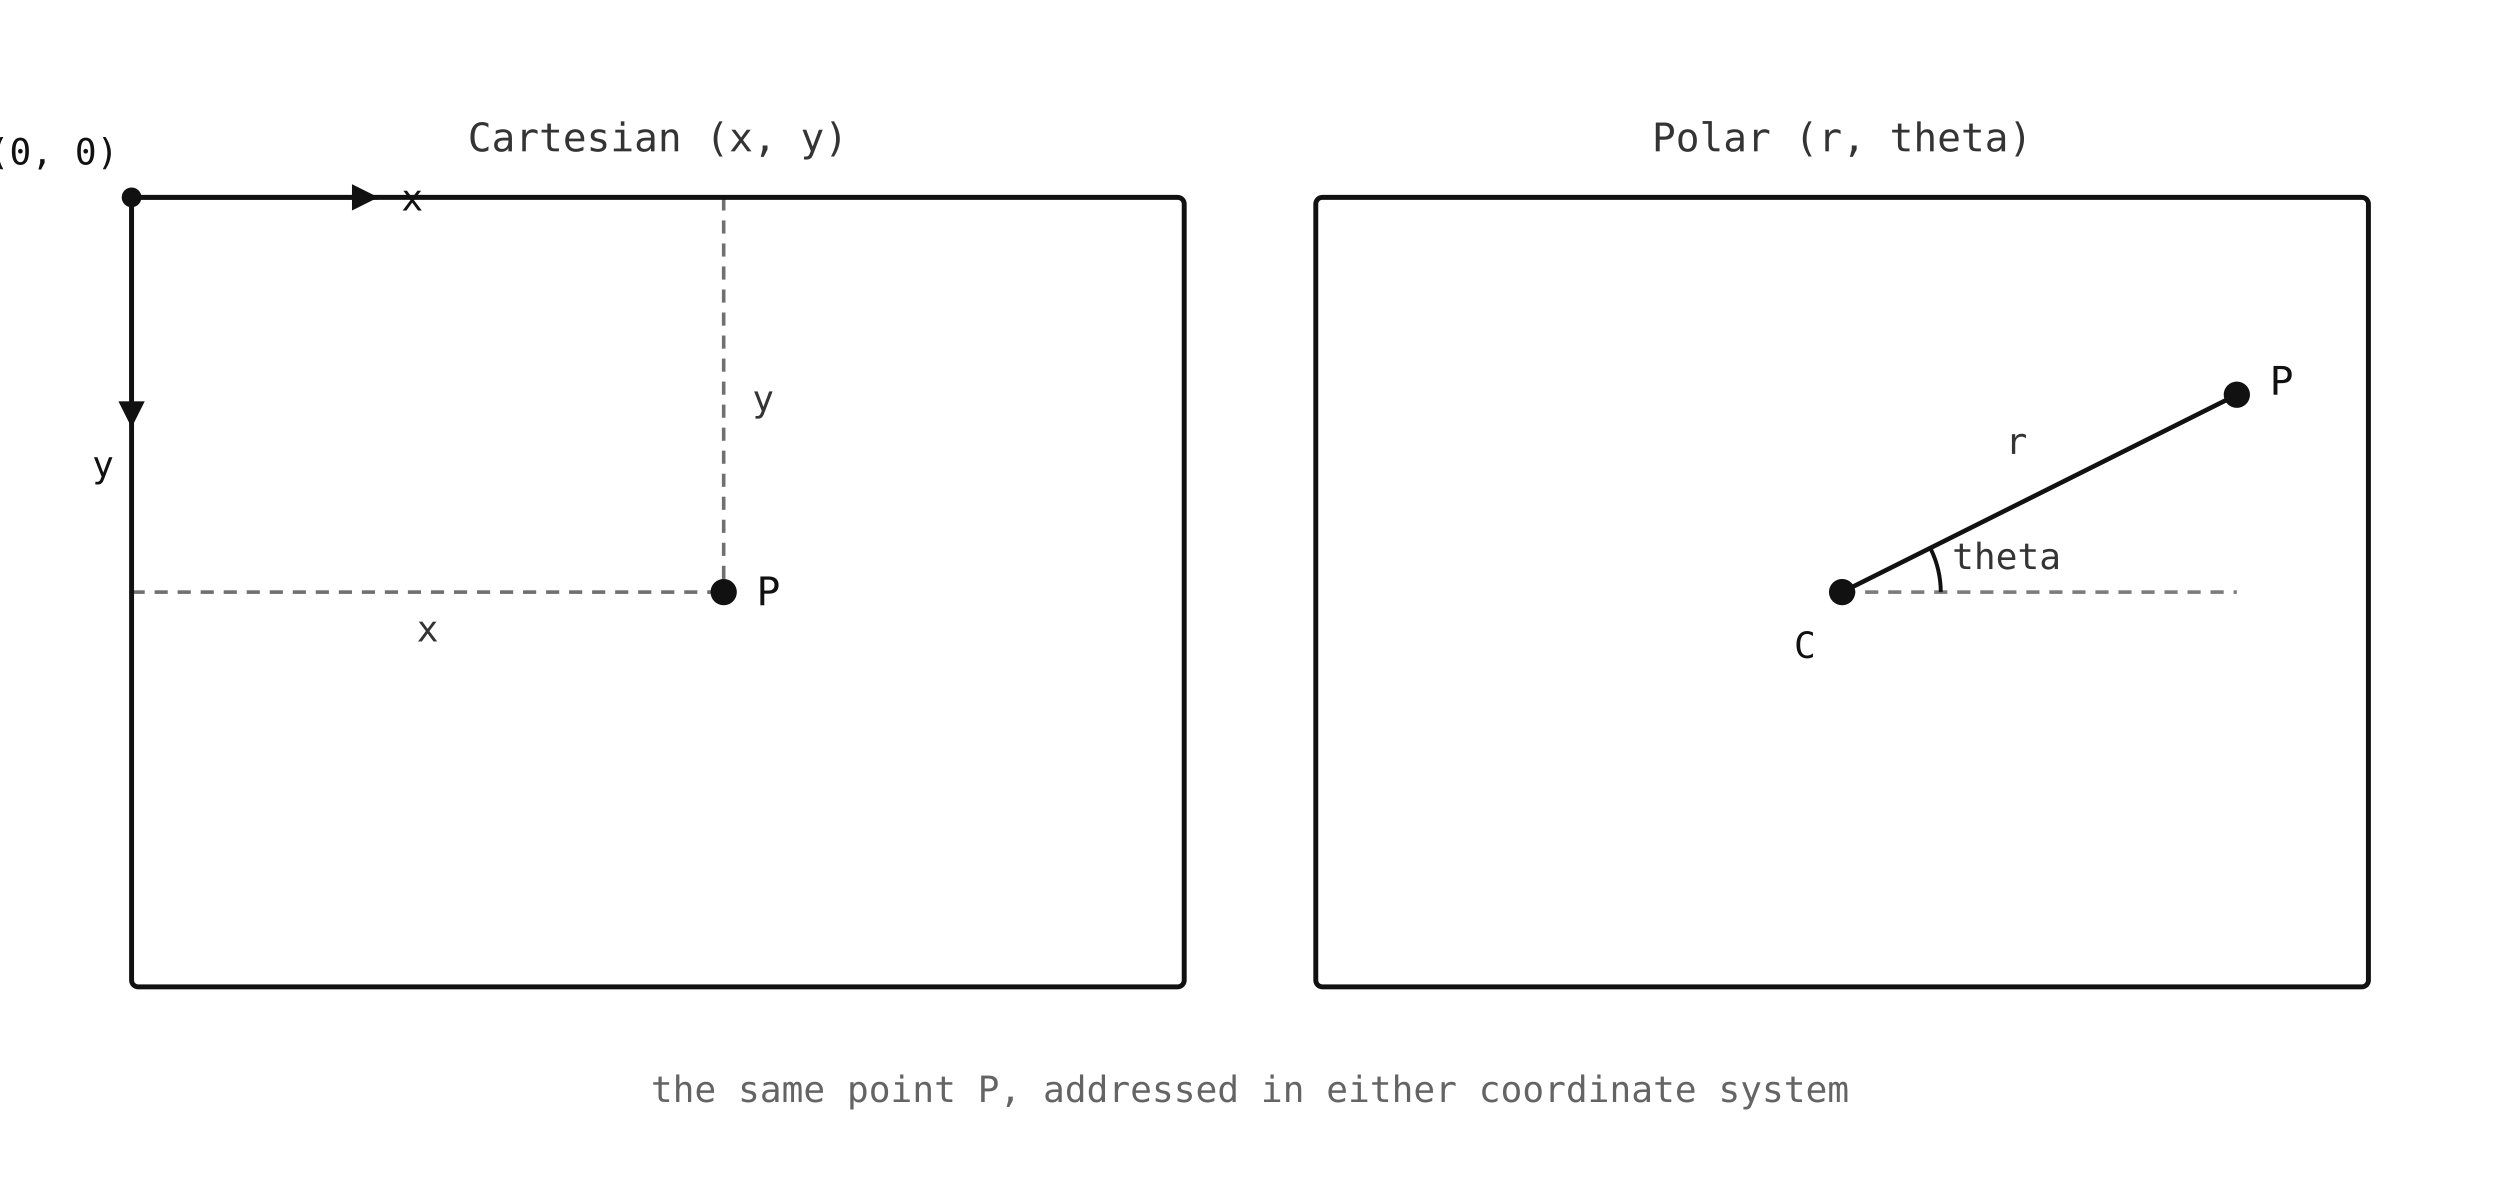
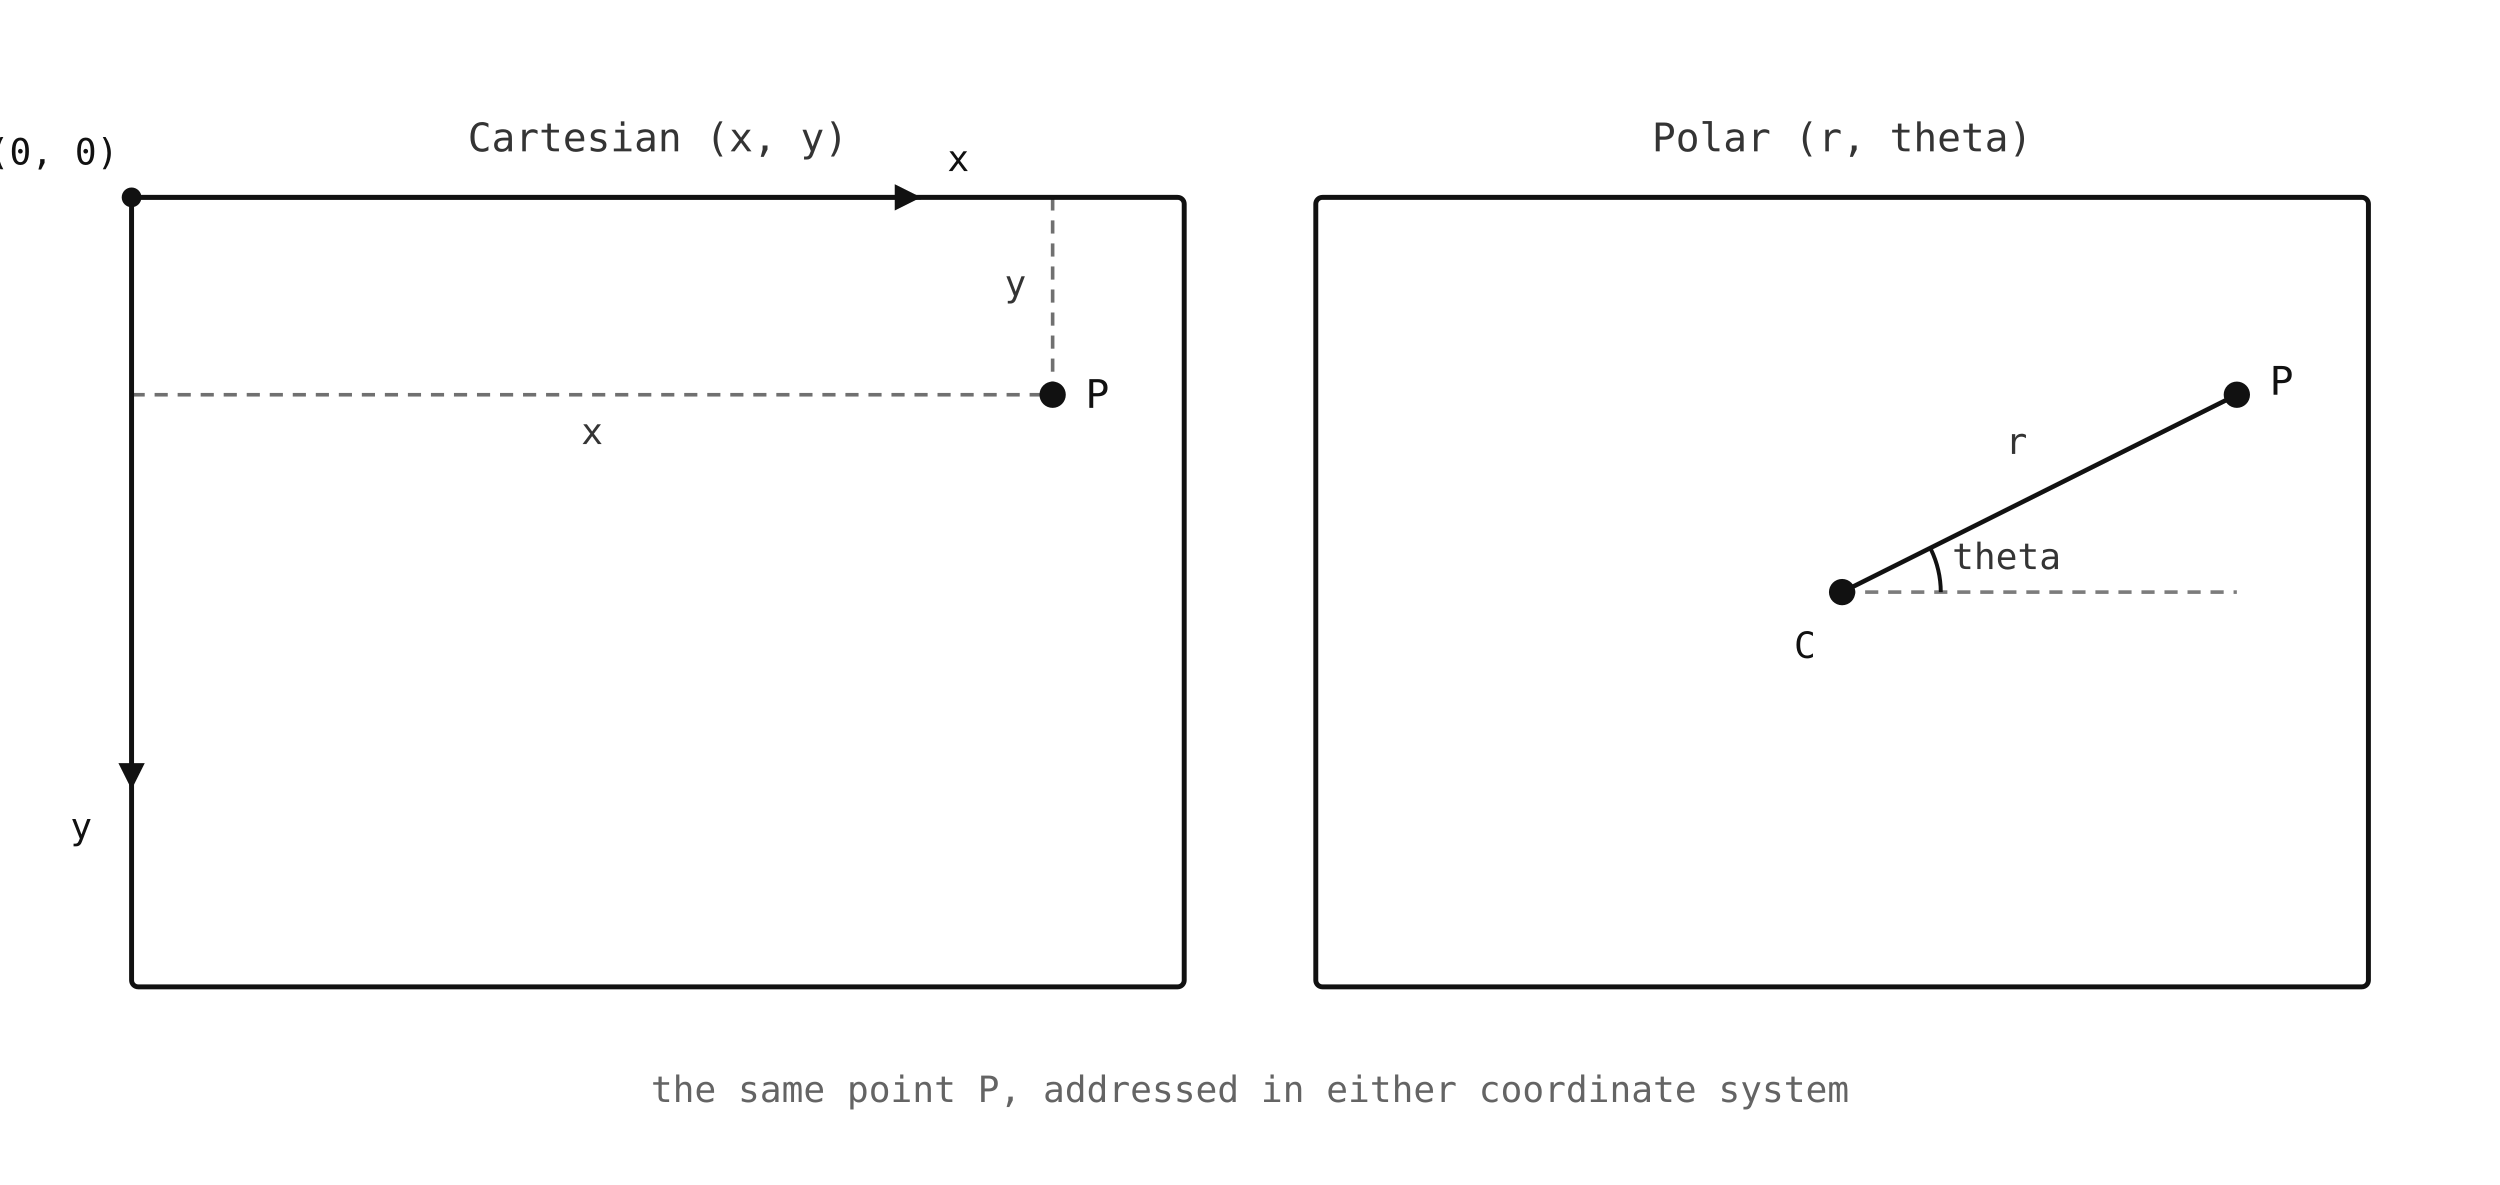
<svg xmlns="http://www.w3.org/2000/svg" viewBox="0 0 760 360" font-family="ui-monospace, SFMono-Regular, Menlo, Consolas, monospace" font-size="13">
  <style>
    svg { color: #111; }
    @media (prefers-color-scheme: dark) { svg { color: #eee; } }
  </style>
  <g fill="none" stroke="currentColor" stroke-width="1.5">
    <rect x="40" y="60" width="320" height="240" rx="2" />
  </g>
  <g fill="currentColor" font-size="12" text-anchor="middle" opacity="0.85">
    <text x="200" y="46">Cartesian  (x, y)</text>
  </g>
  <g fill="currentColor">
    <circle cx="40" cy="60" r="3" />
    <text x="36" y="50" font-size="11" text-anchor="end">(0, 0)</text>
  </g>
  <g fill="none" stroke="currentColor" stroke-width="1.2">
-     <line x1="40" y1="60" x2="115" y2="60" />
+     <line x1="40" y1="60" x2="280" y2="60" />
  </g>
  <g fill="currentColor" stroke="none">
-     <polygon points="107,56 107,64 115,60" />
+     <polygon points="272,56 272,64 280,60" />
  </g>
  <g fill="currentColor" font-size="11">
-     <text x="122" y="64">x</text>
+     <text x="288" y="52">x</text>
  </g>
  <g fill="none" stroke="currentColor" stroke-width="1.2">
-     <line x1="40" y1="60" x2="40" y2="130" />
+     <line x1="40" y1="60" x2="40" y2="240" />
  </g>
  <g fill="currentColor" stroke="none">
-     <polygon points="36,122 44,122 40,130" />
+     <polygon points="36,232 44,232 40,240" />
  </g>
  <g fill="currentColor" font-size="11">
-     <text x="28" y="145">y</text>
+     <text x="28" y="255" text-anchor="end">y</text>
  </g>
  <g fill="none" stroke="currentColor" stroke-width="1.1" stroke-dasharray="4 3" opacity="0.6">
-     <line x1="40" y1="180" x2="220" y2="180" />
-     <line x1="220" y1="60" x2="220" y2="180" />
+     <line x1="40" y1="120" x2="320" y2="120" />
+     <line x1="320" y1="60" x2="320" y2="120" />
  </g>
  <g fill="currentColor">
-     <circle cx="220" cy="180" r="4" />
-     <text x="230" y="184" font-size="12">P</text>
+     <circle cx="320" cy="120" r="4" />
+     <text x="330" y="124" font-size="12">P</text>
  </g>
  <g fill="currentColor" font-size="11" opacity="0.85">
-     <text x="130" y="195" text-anchor="middle">x</text>
-     <text x="232" y="125" text-anchor="middle">y</text>
+     <text x="180" y="135" text-anchor="middle">x</text>
+     <text x="312" y="90" text-anchor="end">y</text>
  </g>
  <g fill="none" stroke="currentColor" stroke-width="1.5">
    <rect x="400" y="60" width="320" height="240" rx="2" />
  </g>
  <g fill="currentColor" font-size="12" text-anchor="middle" opacity="0.85">
    <text x="560" y="46">Polar  (r, theta)</text>
  </g>
  <g fill="currentColor">
    <circle cx="560" cy="180" r="4" />
    <text x="552" y="200" font-size="11" text-anchor="end">C</text>
  </g>
  <g fill="none" stroke="currentColor" stroke-width="1.1" stroke-dasharray="4 3" opacity="0.55">
    <line x1="560" y1="180" x2="680" y2="180" />
  </g>
  <g fill="none" stroke="currentColor" stroke-width="1.4">
    <line x1="560" y1="180" x2="680" y2="120" />
  </g>
  <g fill="currentColor">
    <circle cx="680" cy="120" r="4" />
    <text x="690" y="120" font-size="12">P</text>
  </g>
  <g fill="currentColor" font-size="11" opacity="0.85">
    <text x="613" y="138" text-anchor="middle">r</text>
  </g>
  <g fill="none" stroke="currentColor" stroke-width="1.2">
    <path d="M 590 180 A 30 30 0 0 0 587 167" />
  </g>
  <g fill="currentColor" font-size="11" opacity="0.85">
    <text x="610" y="173" text-anchor="middle">theta</text>
  </g>
  <g fill="currentColor" font-size="11" text-anchor="middle" opacity="0.65">
    <text x="380" y="335">the same point P, addressed in either coordinate system</text>
  </g>
</svg>
